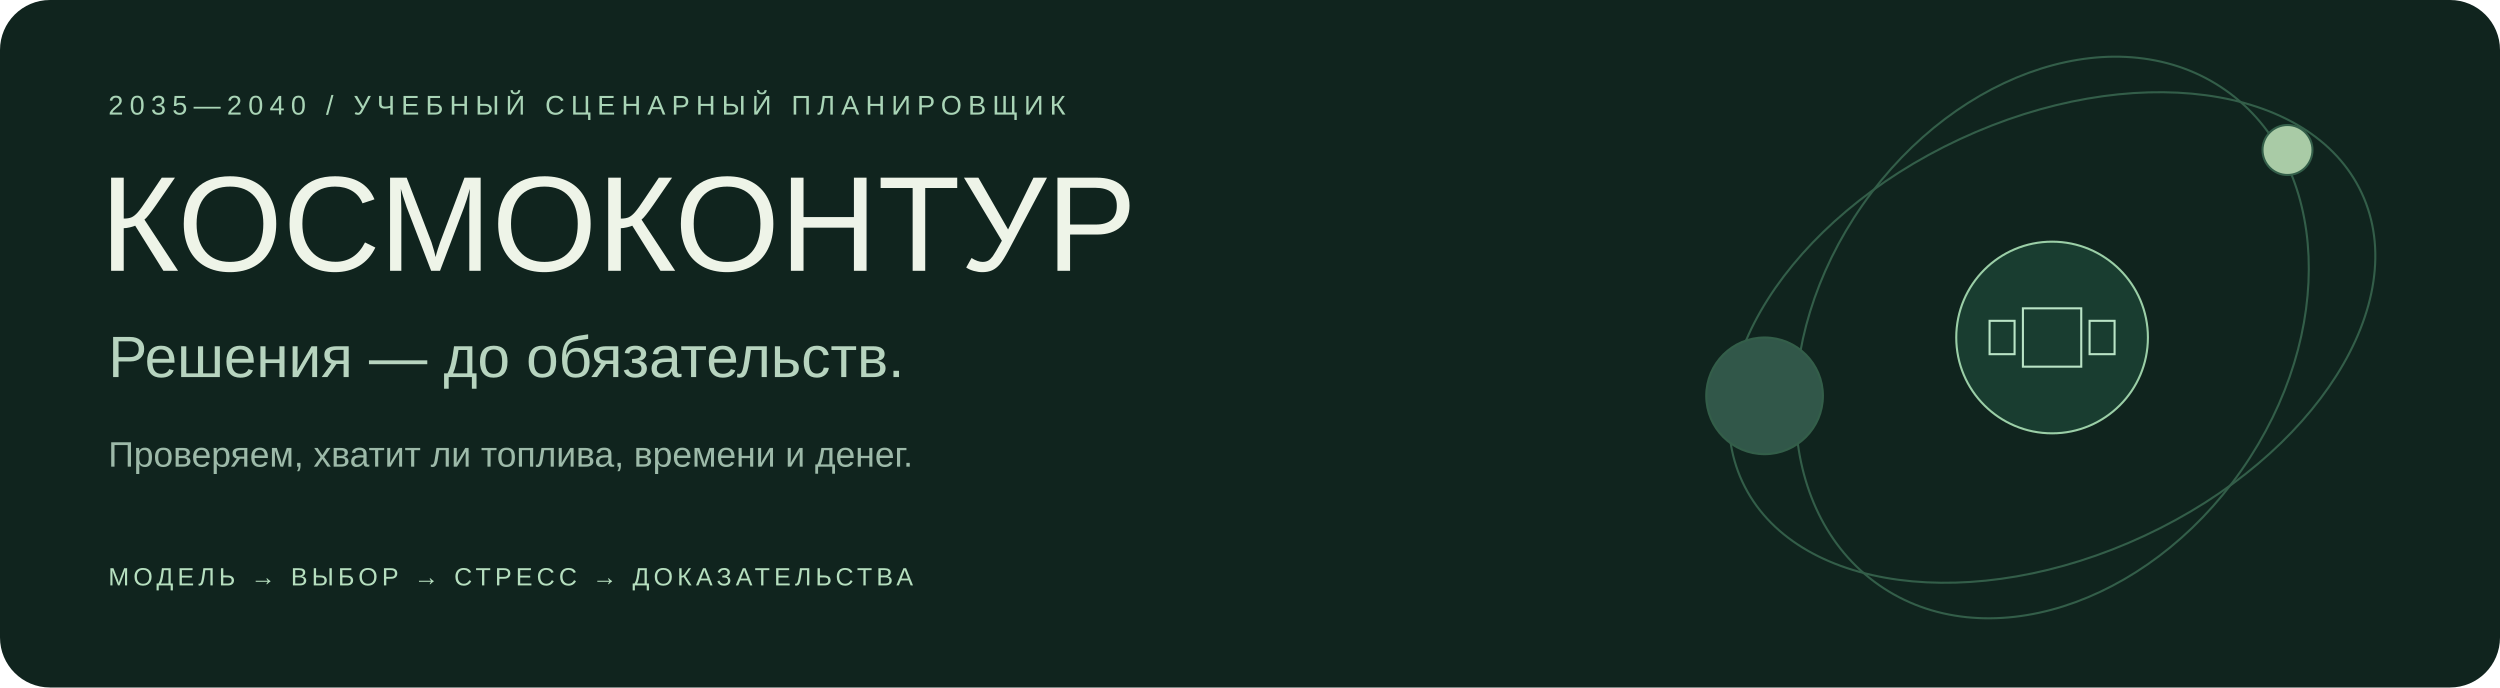
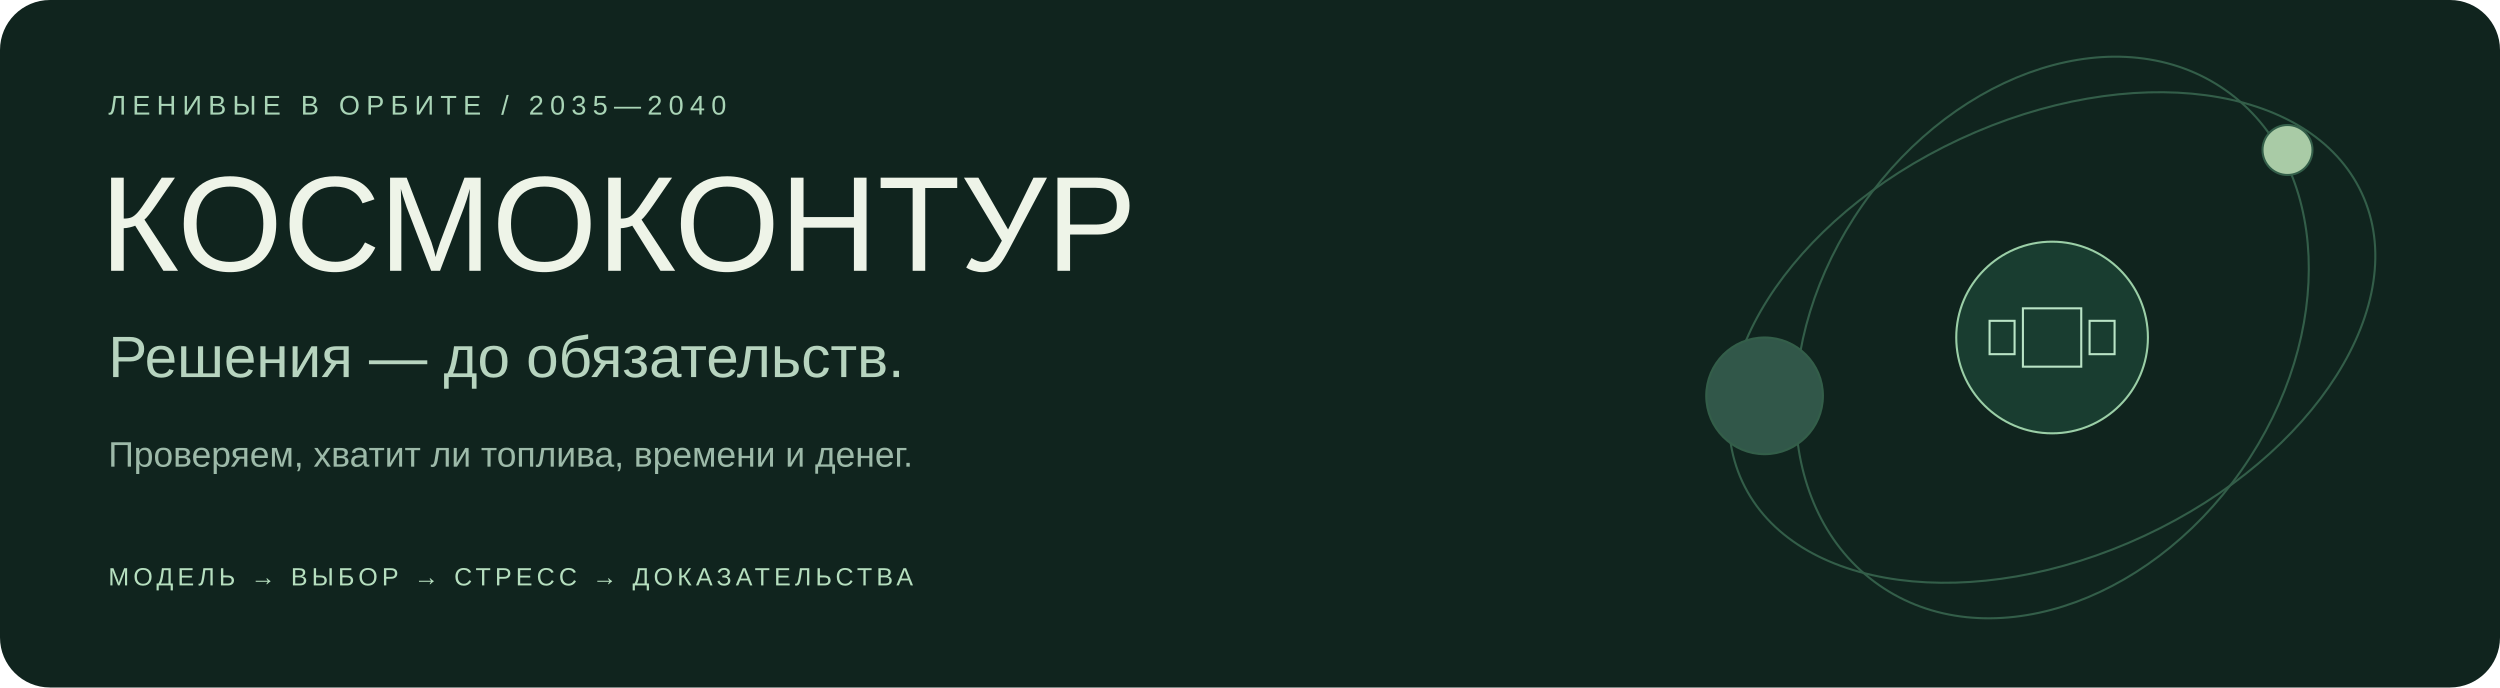
<svg xmlns="http://www.w3.org/2000/svg" width="1200" height="330" viewBox="0 0 1200 330" role="img" aria-label="Космоконтур — решения до обязательств. Учебный сценарный планировщик 2035–2040">
  <rect width="1200" height="330" rx="24" fill="#10241e" />
  <g fill="none" stroke="#335e49">
    <ellipse cx="985" cy="162" rx="164" ry="105" transform="rotate(-25 985 162)" />
    <ellipse cx="985" cy="162" rx="111" ry="145" transform="rotate(35 985 162)" />
    <circle cx="985" cy="162" r="46" fill="#193d30" stroke="#9bcfa7" />
    <path d="M971 148h28v28h-28zM955 154h12v16h-12zM1003 154h12v16h-12z" stroke="#b9e3c5" />
    <circle cx="847" cy="190" r="28" fill="#315749" />
    <circle cx="1098" cy="72" r="12" fill="#a9cba6" />
  </g>
  <g font-family="Arial,sans-serif">
-     <text x="52" y="55" font-size="13" letter-spacing="3" fill="#a9d4b6">2035—2040 / УЧЕБНЫЙ СЦЕНАРНЫЙ ПЛАНИРОВЩИК</text>
+     <text x="52" y="55" font-size="13" letter-spacing="3" fill="#a9d4b6">ЛЕНИВЫЕ В ОРБИТЕ / 2035—2040</text>
    <text x="48" y="130" font-size="65" fill="#eef4e8">КОСМОКОНТУР</text>
    <text x="52" y="181" font-size="28" fill="#b7d4bf">Решения — до обязательств.</text>
    <text x="52" y="224" font-size="17" fill="#9dbaa9">Проверяем, хватит ли топлива, времени и денег.</text>
    <text x="52" y="281" font-size="12" letter-spacing="2" fill="#b6dfbf">МОДЕЛЬ  →  ВЫБОР  →  СТРЕСС  →  ДОКАЗАТЕЛЬСТВА</text>
  </g>
</svg>
